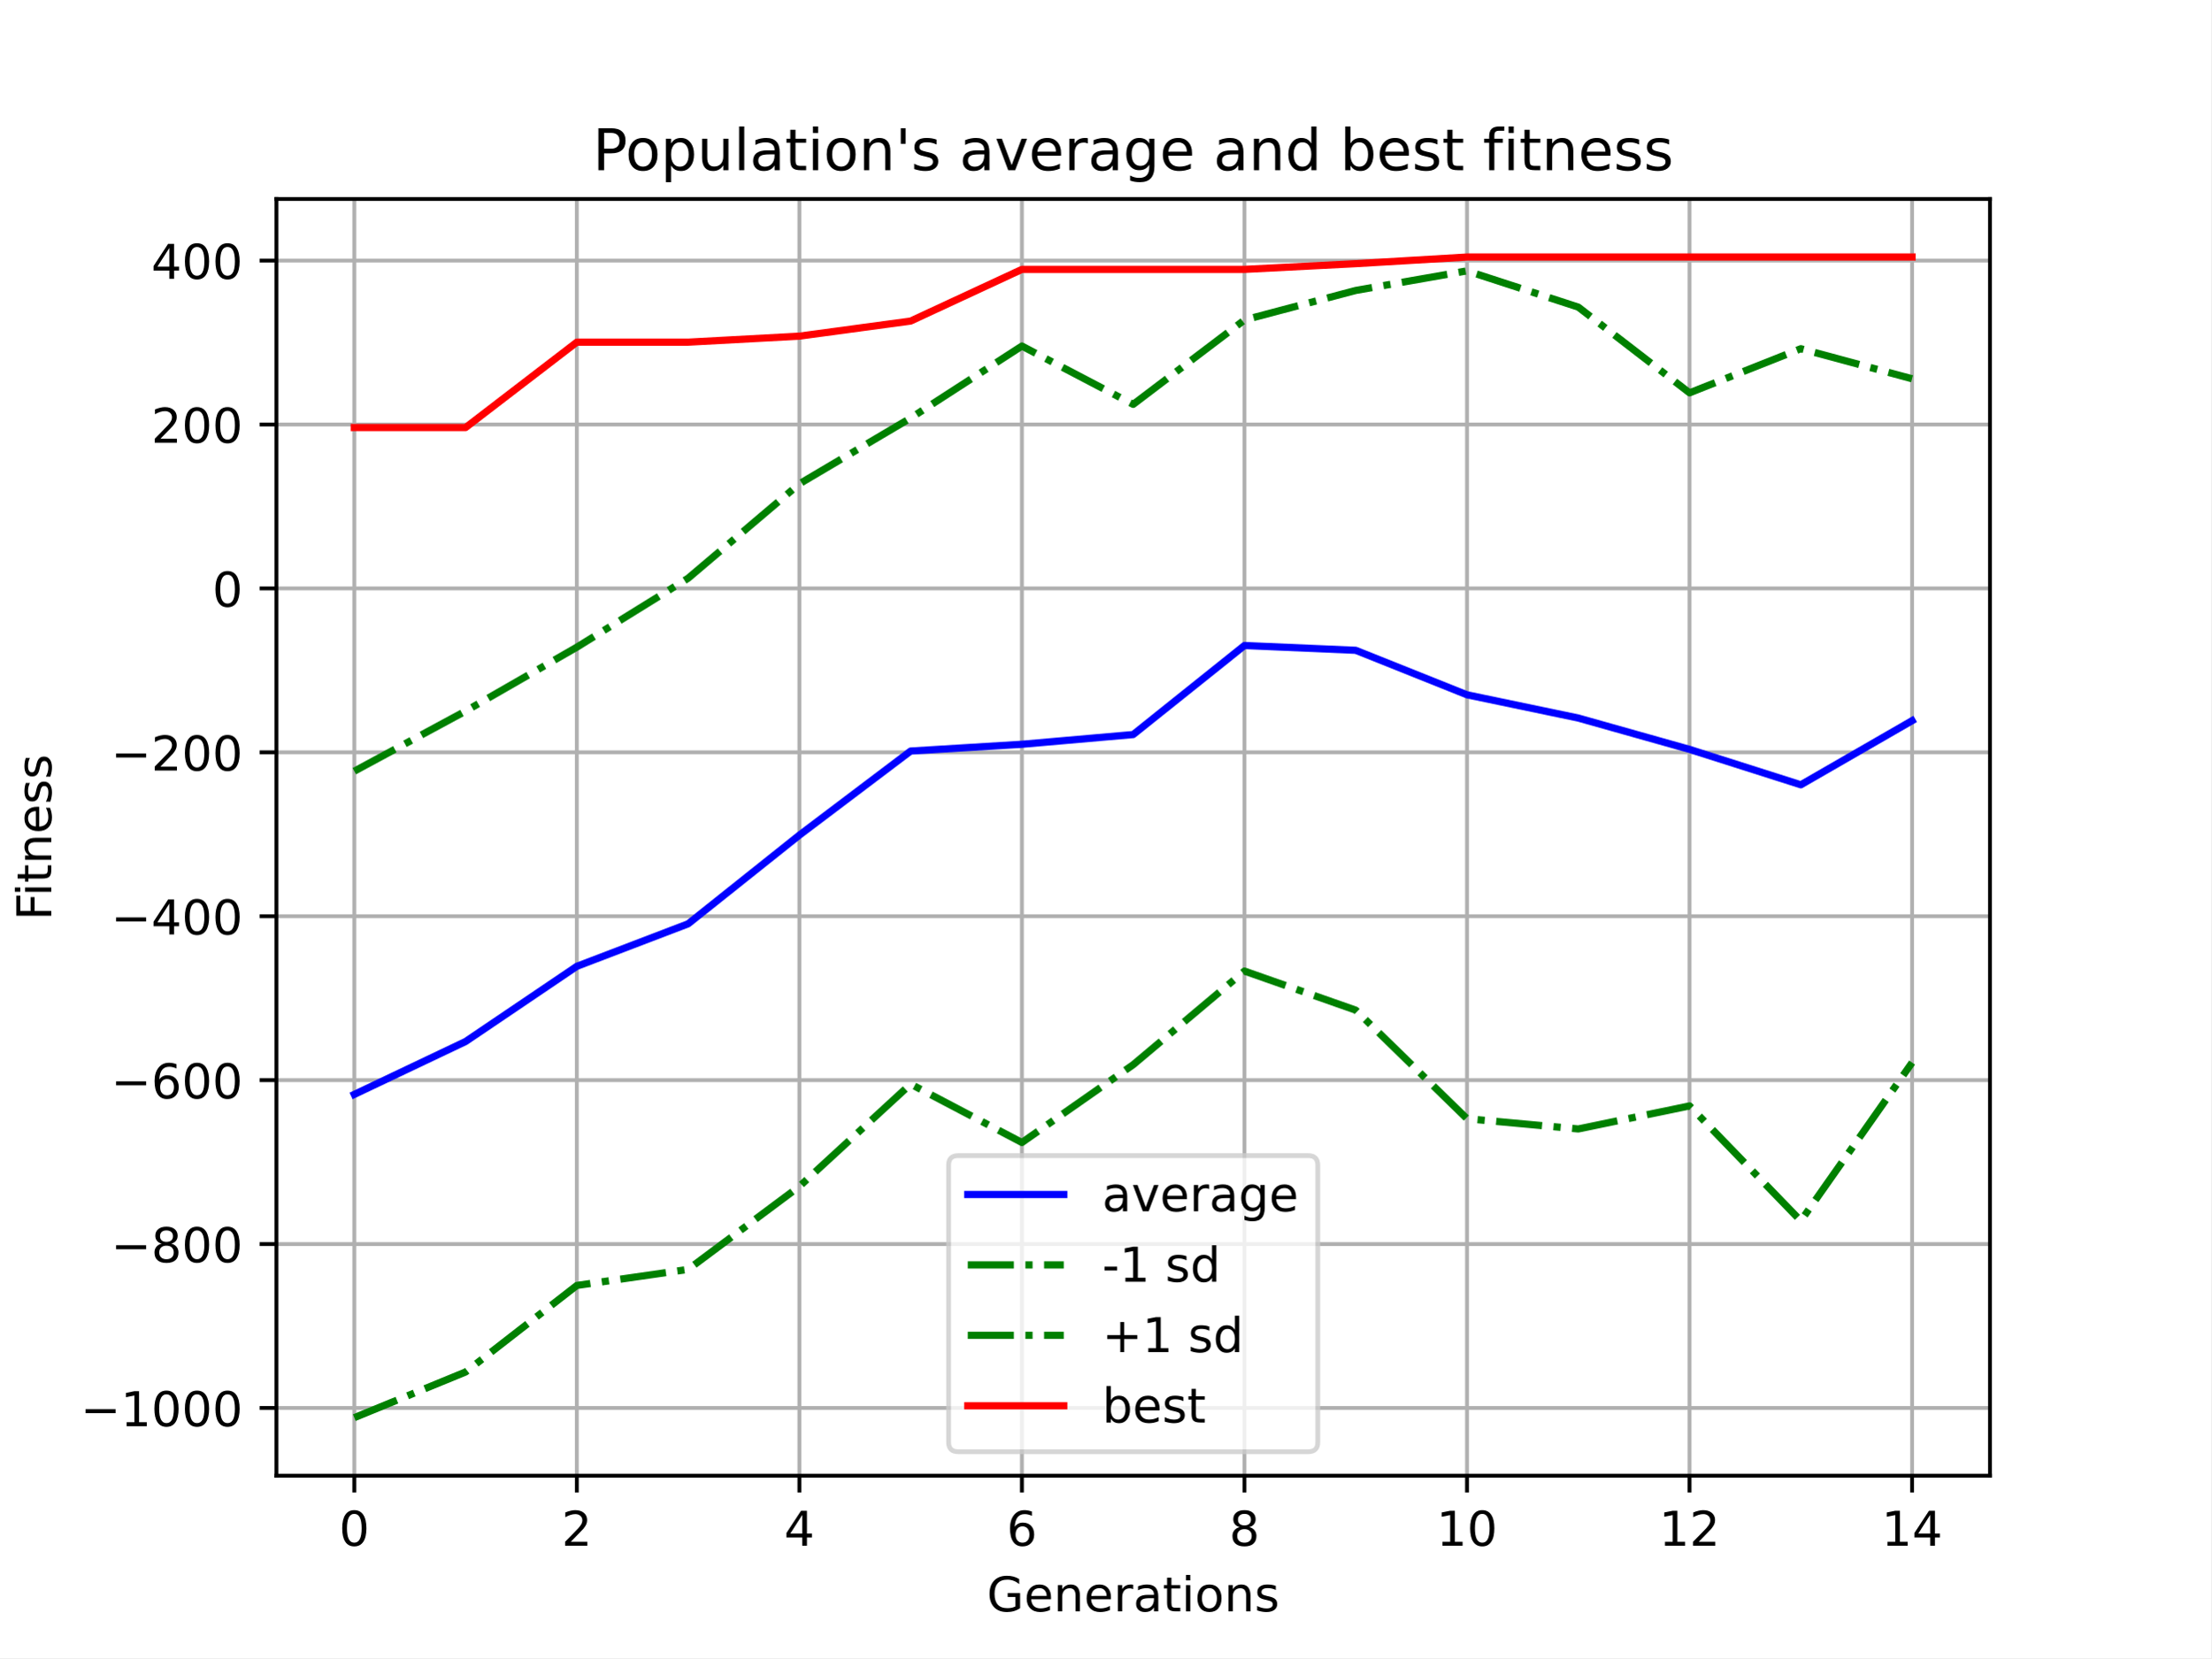
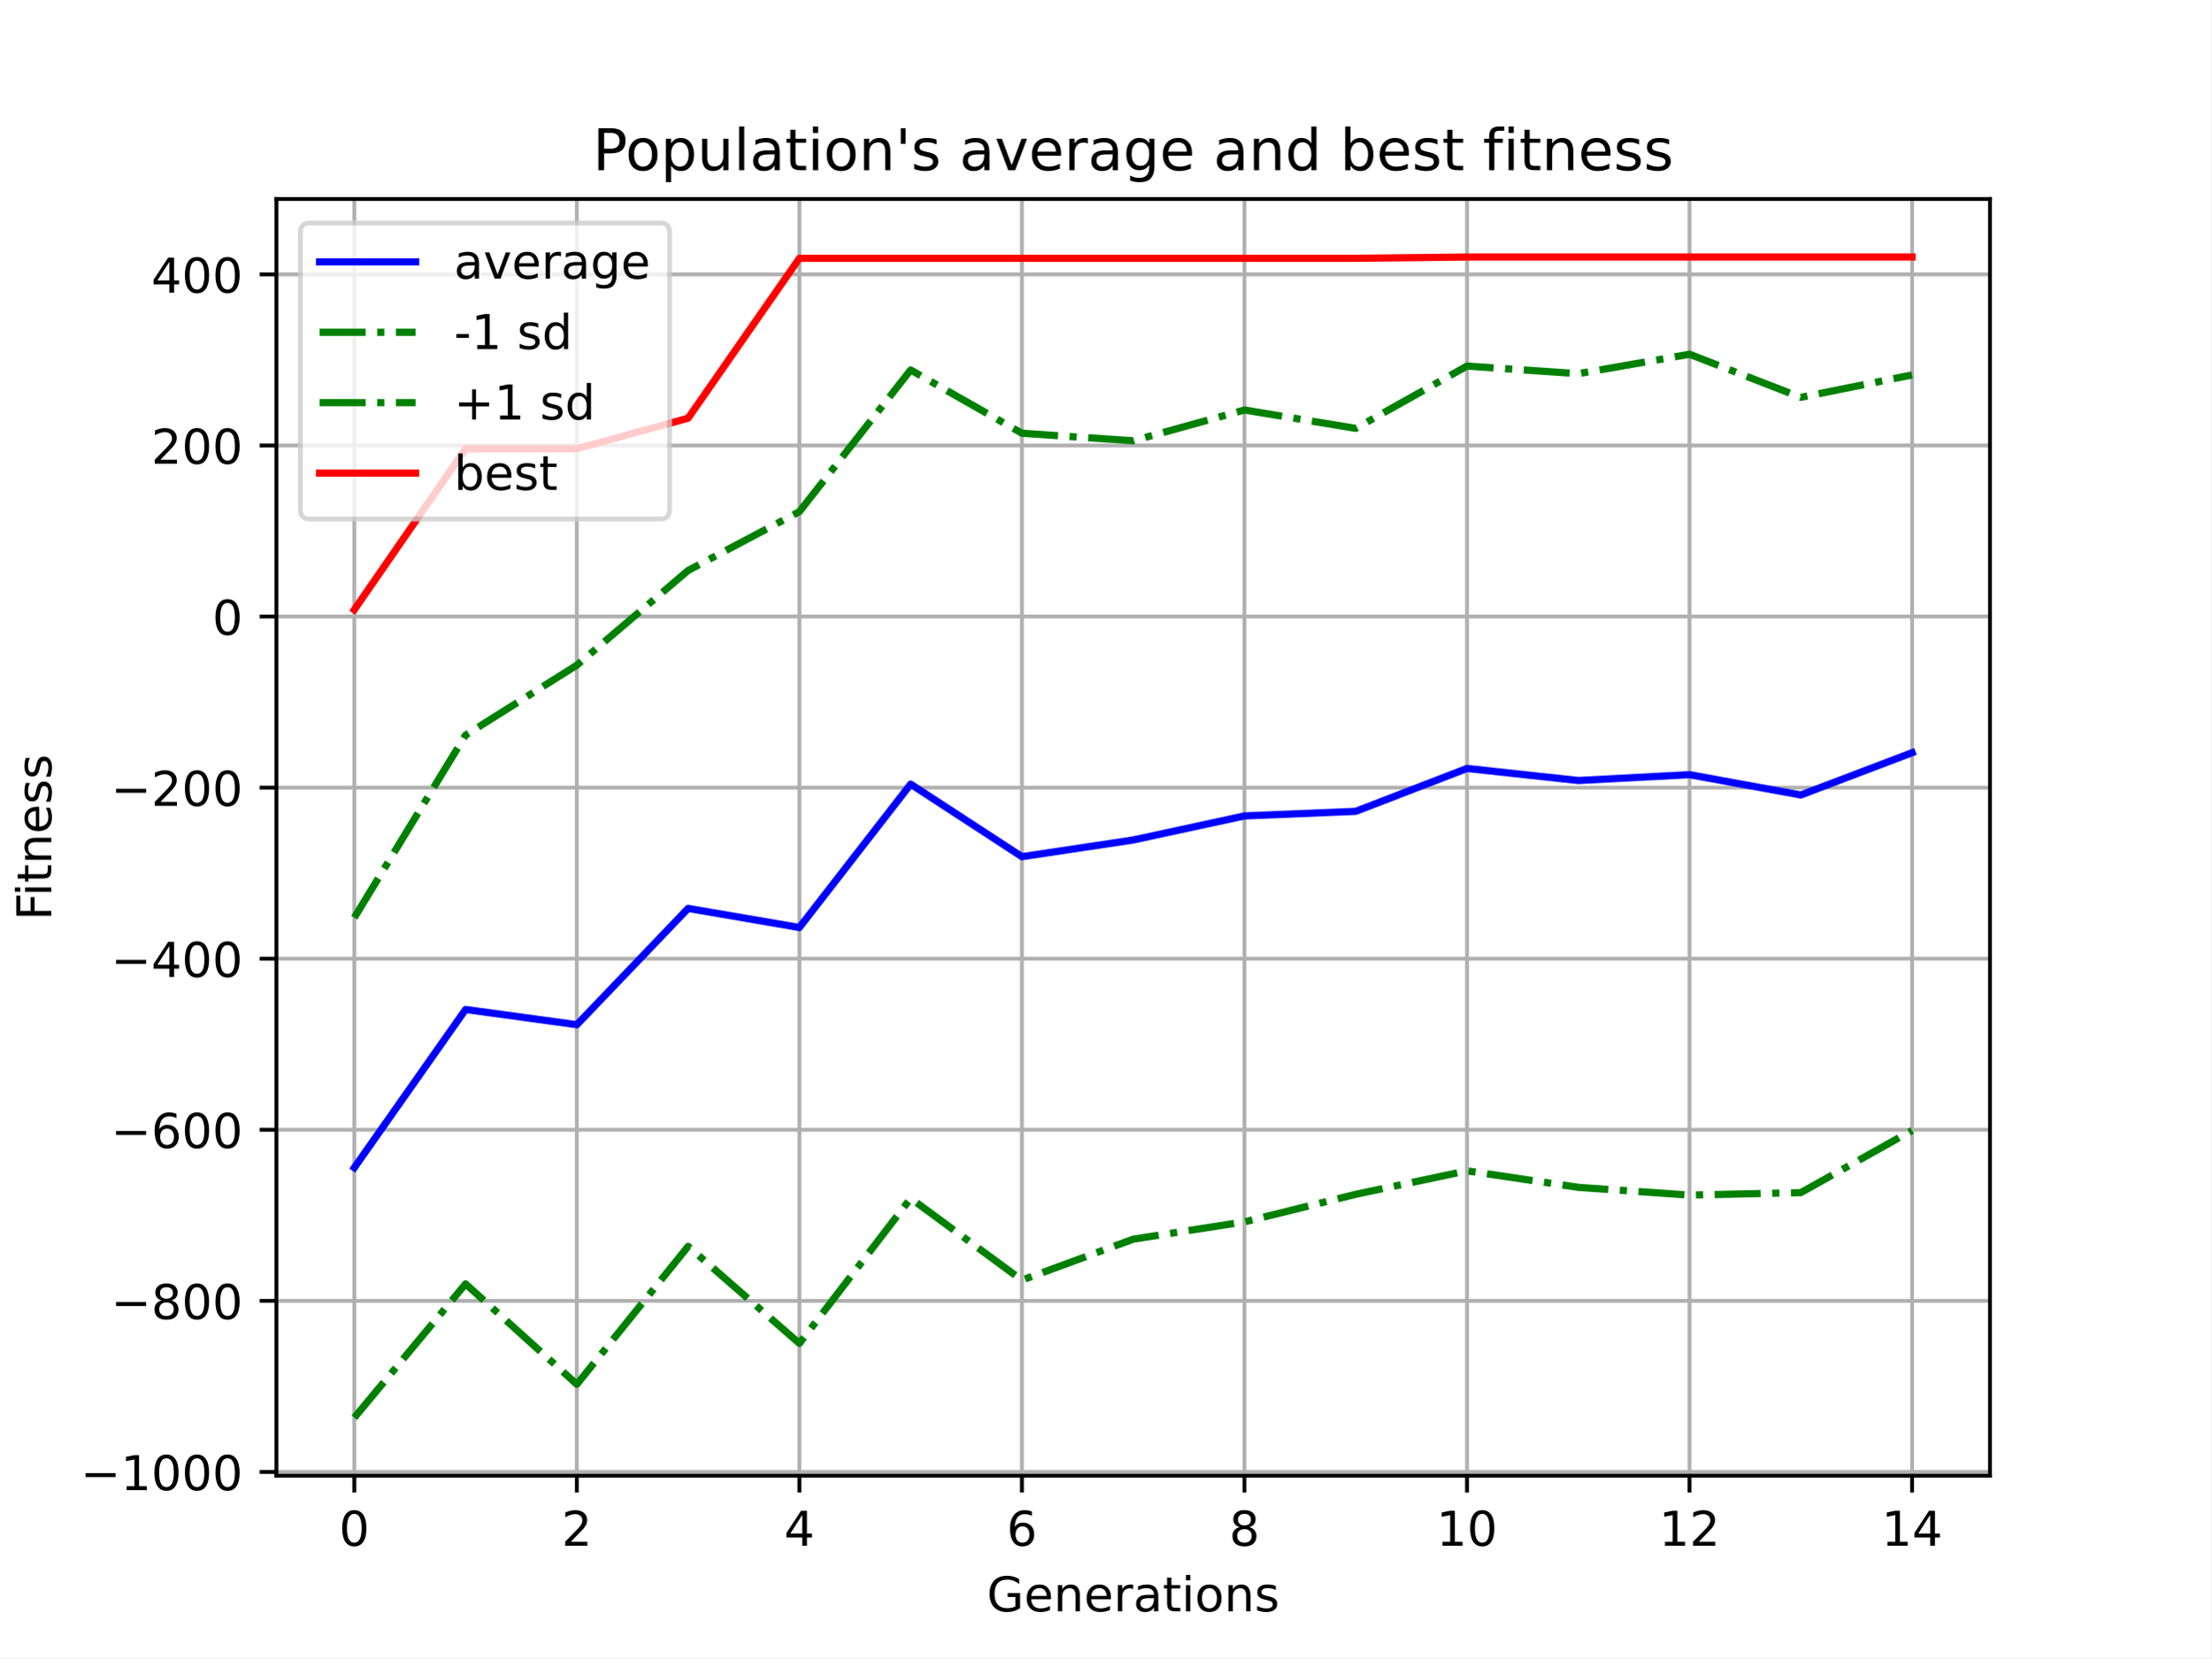
<svg xmlns="http://www.w3.org/2000/svg" xmlns:xlink="http://www.w3.org/1999/xlink" width="460.8pt" height="345.6pt" viewBox="0 0 460.8 345.6" version="1.1">
  <defs>
    <style type="text/css">*{stroke-linejoin: round; stroke-linecap: butt}</style>
  </defs>
  <g id="figure_1">
    <g id="patch_1">
      <path d="M 0 345.6  L 460.8 345.6  L 460.8 0  L 0 0  z " style="fill: #ffffff" />
    </g>
    <g id="axes_1">
      <g id="patch_2">
        <path d="M 57.6 307.584  L 414.72 307.584  L 414.72 41.472  L 57.6 41.472  z " style="fill: #ffffff" />
      </g>
      <g id="matplotlib.axis_1">
        <g id="xtick_1">
          <g id="line2d_1">
-             <path d="M 73.833 307.584  L 73.833 41.472  " clip-path="url(#p3097ae2172)" style="fill: none; stroke: #b0b0b0; stroke-width: 0.8; stroke-linecap: square" />
+             <path d="M 73.833 307.584  L 73.833 41.472  " clip-path="url(#pf14b83d8cf)" style="fill: none; stroke: #b0b0b0; stroke-width: 0.8; stroke-linecap: square" />
          </g>
          <g id="line2d_2">
            <defs>
-               <path id="m34c776d76e" d="M 0 0  L 0 3.5  " style="stroke: #000000; stroke-width: 0.8" />
-             </defs>
-             <g>
-               <use xlink:href="#m34c776d76e" x="73.833" y="307.584" style="stroke: #000000; stroke-width: 0.8" />
+               <path id="m9104fa8e1d" d="M 0 0  L 0 3.5  " style="stroke: #000000; stroke-width: 0.8" />
+             </defs>
+             <g>
+               <use xlink:href="#m9104fa8e1d" x="73.833" y="307.584" style="stroke: #000000; stroke-width: 0.8" />
            </g>
          </g>
          <g id="text_1">
            <g transform="translate(70.65148 322.1824) scale(0.1 -0.1)">
              <defs>
                <path id="DejaVuSans-30" d="M 2034 4250  Q 1547 4250 1301 3770  Q 1056 3291 1056 2328  Q 1056 1369 1301 889  Q 1547 409 2034 409  Q 2525 409 2770 889  Q 3016 1369 3016 2328  Q 3016 3291 2770 3770  Q 2525 4250 2034 4250  z M 2034 4750  Q 2819 4750 3233 4129  Q 3647 3509 3647 2328  Q 3647 1150 3233 529  Q 2819 -91 2034 -91  Q 1250 -91 836 529  Q 422 1150 422 2328  Q 422 3509 836 4129  Q 1250 4750 2034 4750  z " transform="scale(0.015625)" />
              </defs>
              <use xlink:href="#DejaVuSans-30" />
            </g>
          </g>
        </g>
        <g id="xtick_2">
          <g id="line2d_3">
-             <path d="M 120.212 307.584  L 120.212 41.472  " clip-path="url(#p3097ae2172)" style="fill: none; stroke: #b0b0b0; stroke-width: 0.8; stroke-linecap: square" />
+             <path d="M 120.212 307.584  L 120.212 41.472  " clip-path="url(#pf14b83d8cf)" style="fill: none; stroke: #b0b0b0; stroke-width: 0.8; stroke-linecap: square" />
          </g>
          <g id="line2d_4">
            <g>
-               <use xlink:href="#m34c776d76e" x="120.212" y="307.584" style="stroke: #000000; stroke-width: 0.8" />
+               <use xlink:href="#m9104fa8e1d" x="120.212" y="307.584" style="stroke: #000000; stroke-width: 0.8" />
            </g>
          </g>
          <g id="text_2">
            <g transform="translate(117.0307 322.1824) scale(0.1 -0.1)">
              <defs>
                <path id="DejaVuSans-32" d="M 1228 531  L 3431 531  L 3431 0  L 469 0  L 469 531  Q 828 903 1448 1529  Q 2069 2156 2228 2338  Q 2531 2678 2651 2914  Q 2772 3150 2772 3378  Q 2772 3750 2511 3984  Q 2250 4219 1831 4219  Q 1534 4219 1204 4116  Q 875 4013 500 3803  L 500 4441  Q 881 4594 1212 4672  Q 1544 4750 1819 4750  Q 2544 4750 2975 4387  Q 3406 4025 3406 3419  Q 3406 3131 3298 2873  Q 3191 2616 2906 2266  Q 2828 2175 2409 1742  Q 1991 1309 1228 531  z " transform="scale(0.015625)" />
              </defs>
              <use xlink:href="#DejaVuSans-32" />
            </g>
          </g>
        </g>
        <g id="xtick_3">
          <g id="line2d_5">
-             <path d="M 166.591 307.584  L 166.591 41.472  " clip-path="url(#p3097ae2172)" style="fill: none; stroke: #b0b0b0; stroke-width: 0.8; stroke-linecap: square" />
+             <path d="M 166.591 307.584  L 166.591 41.472  " clip-path="url(#pf14b83d8cf)" style="fill: none; stroke: #b0b0b0; stroke-width: 0.8; stroke-linecap: square" />
          </g>
          <g id="line2d_6">
            <g>
-               <use xlink:href="#m34c776d76e" x="166.591" y="307.584" style="stroke: #000000; stroke-width: 0.8" />
+               <use xlink:href="#m9104fa8e1d" x="166.591" y="307.584" style="stroke: #000000; stroke-width: 0.8" />
            </g>
          </g>
          <g id="text_3">
            <g transform="translate(163.4099 322.1824) scale(0.1 -0.1)">
              <defs>
                <path id="DejaVuSans-34" d="M 2419 4116  L 825 1625  L 2419 1625  L 2419 4116  z M 2253 4666  L 3047 4666  L 3047 1625  L 3713 1625  L 3713 1100  L 3047 1100  L 3047 0  L 2419 0  L 2419 1100  L 313 1100  L 313 1709  L 2253 4666  z " transform="scale(0.015625)" />
              </defs>
              <use xlink:href="#DejaVuSans-34" />
            </g>
          </g>
        </g>
        <g id="xtick_4">
          <g id="line2d_7">
-             <path d="M 212.97 307.584  L 212.97 41.472  " clip-path="url(#p3097ae2172)" style="fill: none; stroke: #b0b0b0; stroke-width: 0.8; stroke-linecap: square" />
+             <path d="M 212.97 307.584  L 212.97 41.472  " clip-path="url(#pf14b83d8cf)" style="fill: none; stroke: #b0b0b0; stroke-width: 0.8; stroke-linecap: square" />
          </g>
          <g id="line2d_8">
            <g>
-               <use xlink:href="#m34c776d76e" x="212.97" y="307.584" style="stroke: #000000; stroke-width: 0.8" />
+               <use xlink:href="#m9104fa8e1d" x="212.97" y="307.584" style="stroke: #000000; stroke-width: 0.8" />
            </g>
          </g>
          <g id="text_4">
            <g transform="translate(209.7891 322.1824) scale(0.1 -0.1)">
              <defs>
                <path id="DejaVuSans-36" d="M 2113 2584  Q 1688 2584 1439 2293  Q 1191 2003 1191 1497  Q 1191 994 1439 701  Q 1688 409 2113 409  Q 2538 409 2786 701  Q 3034 994 3034 1497  Q 3034 2003 2786 2293  Q 2538 2584 2113 2584  z M 3366 4563  L 3366 3988  Q 3128 4100 2886 4159  Q 2644 4219 2406 4219  Q 1781 4219 1451 3797  Q 1122 3375 1075 2522  Q 1259 2794 1537 2939  Q 1816 3084 2150 3084  Q 2853 3084 3261 2657  Q 3669 2231 3669 1497  Q 3669 778 3244 343  Q 2819 -91 2113 -91  Q 1303 -91 875 529  Q 447 1150 447 2328  Q 447 3434 972 4092  Q 1497 4750 2381 4750  Q 2619 4750 2861 4703  Q 3103 4656 3366 4563  z " transform="scale(0.015625)" />
              </defs>
              <use xlink:href="#DejaVuSans-36" />
            </g>
          </g>
        </g>
        <g id="xtick_5">
          <g id="line2d_9">
-             <path d="M 259.35 307.584  L 259.35 41.472  " clip-path="url(#p3097ae2172)" style="fill: none; stroke: #b0b0b0; stroke-width: 0.8; stroke-linecap: square" />
+             <path d="M 259.35 307.584  L 259.35 41.472  " clip-path="url(#pf14b83d8cf)" style="fill: none; stroke: #b0b0b0; stroke-width: 0.8; stroke-linecap: square" />
          </g>
          <g id="line2d_10">
            <g>
-               <use xlink:href="#m34c776d76e" x="259.35" y="307.584" style="stroke: #000000; stroke-width: 0.8" />
+               <use xlink:href="#m9104fa8e1d" x="259.35" y="307.584" style="stroke: #000000; stroke-width: 0.8" />
            </g>
          </g>
          <g id="text_5">
            <g transform="translate(256.1684 322.1824) scale(0.1 -0.1)">
              <defs>
                <path id="DejaVuSans-38" d="M 2034 2216  Q 1584 2216 1326 1975  Q 1069 1734 1069 1313  Q 1069 891 1326 650  Q 1584 409 2034 409  Q 2484 409 2743 651  Q 3003 894 3003 1313  Q 3003 1734 2745 1975  Q 2488 2216 2034 2216  z M 1403 2484  Q 997 2584 770 2862  Q 544 3141 544 3541  Q 544 4100 942 4425  Q 1341 4750 2034 4750  Q 2731 4750 3128 4425  Q 3525 4100 3525 3541  Q 3525 3141 3298 2862  Q 3072 2584 2669 2484  Q 3125 2378 3379 2068  Q 3634 1759 3634 1313  Q 3634 634 3220 271  Q 2806 -91 2034 -91  Q 1263 -91 848 271  Q 434 634 434 1313  Q 434 1759 690 2068  Q 947 2378 1403 2484  z M 1172 3481  Q 1172 3119 1398 2916  Q 1625 2713 2034 2713  Q 2441 2713 2670 2916  Q 2900 3119 2900 3481  Q 2900 3844 2670 4047  Q 2441 4250 2034 4250  Q 1625 4250 1398 4047  Q 1172 3844 1172 3481  z " transform="scale(0.015625)" />
              </defs>
              <use xlink:href="#DejaVuSans-38" />
            </g>
          </g>
        </g>
        <g id="xtick_6">
          <g id="line2d_11">
-             <path d="M 305.729 307.584  L 305.729 41.472  " clip-path="url(#p3097ae2172)" style="fill: none; stroke: #b0b0b0; stroke-width: 0.8; stroke-linecap: square" />
+             <path d="M 305.729 307.584  L 305.729 41.472  " clip-path="url(#pf14b83d8cf)" style="fill: none; stroke: #b0b0b0; stroke-width: 0.8; stroke-linecap: square" />
          </g>
          <g id="line2d_12">
            <g>
-               <use xlink:href="#m34c776d76e" x="305.729" y="307.584" style="stroke: #000000; stroke-width: 0.8" />
+               <use xlink:href="#m9104fa8e1d" x="305.729" y="307.584" style="stroke: #000000; stroke-width: 0.8" />
            </g>
          </g>
          <g id="text_6">
            <g transform="translate(299.3663 322.1824) scale(0.1 -0.1)">
              <defs>
                <path id="DejaVuSans-31" d="M 794 531  L 1825 531  L 1825 4091  L 703 3866  L 703 4441  L 1819 4666  L 2450 4666  L 2450 531  L 3481 531  L 3481 0  L 794 0  L 794 531  z " transform="scale(0.015625)" />
              </defs>
              <use xlink:href="#DejaVuSans-31" />
              <use xlink:href="#DejaVuSans-30" x="63.623" />
            </g>
          </g>
        </g>
        <g id="xtick_7">
          <g id="line2d_13">
-             <path d="M 352.108 307.584  L 352.108 41.472  " clip-path="url(#p3097ae2172)" style="fill: none; stroke: #b0b0b0; stroke-width: 0.8; stroke-linecap: square" />
+             <path d="M 352.108 307.584  L 352.108 41.472  " clip-path="url(#pf14b83d8cf)" style="fill: none; stroke: #b0b0b0; stroke-width: 0.8; stroke-linecap: square" />
          </g>
          <g id="line2d_14">
            <g>
-               <use xlink:href="#m34c776d76e" x="352.108" y="307.584" style="stroke: #000000; stroke-width: 0.8" />
+               <use xlink:href="#m9104fa8e1d" x="352.108" y="307.584" style="stroke: #000000; stroke-width: 0.8" />
            </g>
          </g>
          <g id="text_7">
            <g transform="translate(345.7456 322.1824) scale(0.1 -0.1)">
              <use xlink:href="#DejaVuSans-31" />
              <use xlink:href="#DejaVuSans-32" x="63.623" />
            </g>
          </g>
        </g>
        <g id="xtick_8">
          <g id="line2d_15">
-             <path d="M 398.487 307.584  L 398.487 41.472  " clip-path="url(#p3097ae2172)" style="fill: none; stroke: #b0b0b0; stroke-width: 0.8; stroke-linecap: square" />
+             <path d="M 398.487 307.584  L 398.487 41.472  " clip-path="url(#pf14b83d8cf)" style="fill: none; stroke: #b0b0b0; stroke-width: 0.8; stroke-linecap: square" />
          </g>
          <g id="line2d_16">
            <g>
-               <use xlink:href="#m34c776d76e" x="398.487" y="307.584" style="stroke: #000000; stroke-width: 0.8" />
+               <use xlink:href="#m9104fa8e1d" x="398.487" y="307.584" style="stroke: #000000; stroke-width: 0.8" />
            </g>
          </g>
          <g id="text_8">
            <g transform="translate(392.1248 322.1824) scale(0.1 -0.1)">
              <use xlink:href="#DejaVuSans-31" />
              <use xlink:href="#DejaVuSans-34" x="63.623" />
            </g>
          </g>
        </g>
        <g id="text_9">
          <g transform="translate(205.6623 335.8606) scale(0.1 -0.1)">
            <defs>
              <path id="DejaVuSans-47" d="M 3809 666  L 3809 1919  L 2778 1919  L 2778 2438  L 4434 2438  L 4434 434  Q 4069 175 3628 42  Q 3188 -91 2688 -91  Q 1594 -91 976 548  Q 359 1188 359 2328  Q 359 3472 976 4111  Q 1594 4750 2688 4750  Q 3144 4750 3555 4637  Q 3966 4525 4313 4306  L 4313 3634  Q 3963 3931 3569 4081  Q 3175 4231 2741 4231  Q 1884 4231 1454 3753  Q 1025 3275 1025 2328  Q 1025 1384 1454 906  Q 1884 428 2741 428  Q 3075 428 3337 486  Q 3600 544 3809 666  z " transform="scale(0.015625)" />
              <path id="DejaVuSans-65" d="M 3597 1894  L 3597 1613  L 953 1613  Q 991 1019 1311 708  Q 1631 397 2203 397  Q 2534 397 2845 478  Q 3156 559 3463 722  L 3463 178  Q 3153 47 2828 -22  Q 2503 -91 2169 -91  Q 1331 -91 842 396  Q 353 884 353 1716  Q 353 2575 817 3079  Q 1281 3584 2069 3584  Q 2775 3584 3186 3129  Q 3597 2675 3597 1894  z M 3022 2063  Q 3016 2534 2758 2815  Q 2500 3097 2075 3097  Q 1594 3097 1305 2825  Q 1016 2553 972 2059  L 3022 2063  z " transform="scale(0.015625)" />
              <path id="DejaVuSans-6e" d="M 3513 2113  L 3513 0  L 2938 0  L 2938 2094  Q 2938 2591 2744 2837  Q 2550 3084 2163 3084  Q 1697 3084 1428 2787  Q 1159 2491 1159 1978  L 1159 0  L 581 0  L 581 3500  L 1159 3500  L 1159 2956  Q 1366 3272 1645 3428  Q 1925 3584 2291 3584  Q 2894 3584 3203 3211  Q 3513 2838 3513 2113  z " transform="scale(0.015625)" />
              <path id="DejaVuSans-72" d="M 2631 2963  Q 2534 3019 2420 3045  Q 2306 3072 2169 3072  Q 1681 3072 1420 2755  Q 1159 2438 1159 1844  L 1159 0  L 581 0  L 581 3500  L 1159 3500  L 1159 2956  Q 1341 3275 1631 3429  Q 1922 3584 2338 3584  Q 2397 3584 2469 3576  Q 2541 3569 2628 3553  L 2631 2963  z " transform="scale(0.015625)" />
              <path id="DejaVuSans-61" d="M 2194 1759  Q 1497 1759 1228 1600  Q 959 1441 959 1056  Q 959 750 1161 570  Q 1363 391 1709 391  Q 2188 391 2477 730  Q 2766 1069 2766 1631  L 2766 1759  L 2194 1759  z M 3341 1997  L 3341 0  L 2766 0  L 2766 531  Q 2569 213 2275 61  Q 1981 -91 1556 -91  Q 1019 -91 701 211  Q 384 513 384 1019  Q 384 1609 779 1909  Q 1175 2209 1959 2209  L 2766 2209  L 2766 2266  Q 2766 2663 2505 2880  Q 2244 3097 1772 3097  Q 1472 3097 1187 3025  Q 903 2953 641 2809  L 641 3341  Q 956 3463 1253 3523  Q 1550 3584 1831 3584  Q 2591 3584 2966 3190  Q 3341 2797 3341 1997  z " transform="scale(0.015625)" />
              <path id="DejaVuSans-74" d="M 1172 4494  L 1172 3500  L 2356 3500  L 2356 3053  L 1172 3053  L 1172 1153  Q 1172 725 1289 603  Q 1406 481 1766 481  L 2356 481  L 2356 0  L 1766 0  Q 1100 0 847 248  Q 594 497 594 1153  L 594 3053  L 172 3053  L 172 3500  L 594 3500  L 594 4494  L 1172 4494  z " transform="scale(0.015625)" />
              <path id="DejaVuSans-69" d="M 603 3500  L 1178 3500  L 1178 0  L 603 0  L 603 3500  z M 603 4863  L 1178 4863  L 1178 4134  L 603 4134  L 603 4863  z " transform="scale(0.015625)" />
              <path id="DejaVuSans-6f" d="M 1959 3097  Q 1497 3097 1228 2736  Q 959 2375 959 1747  Q 959 1119 1226 758  Q 1494 397 1959 397  Q 2419 397 2687 759  Q 2956 1122 2956 1747  Q 2956 2369 2687 2733  Q 2419 3097 1959 3097  z M 1959 3584  Q 2709 3584 3137 3096  Q 3566 2609 3566 1747  Q 3566 888 3137 398  Q 2709 -91 1959 -91  Q 1206 -91 779 398  Q 353 888 353 1747  Q 353 2609 779 3096  Q 1206 3584 1959 3584  z " transform="scale(0.015625)" />
              <path id="DejaVuSans-73" d="M 2834 3397  L 2834 2853  Q 2591 2978 2328 3040  Q 2066 3103 1784 3103  Q 1356 3103 1142 2972  Q 928 2841 928 2578  Q 928 2378 1081 2264  Q 1234 2150 1697 2047  L 1894 2003  Q 2506 1872 2764 1633  Q 3022 1394 3022 966  Q 3022 478 2636 193  Q 2250 -91 1575 -91  Q 1294 -91 989 -36  Q 684 19 347 128  L 347 722  Q 666 556 975 473  Q 1284 391 1588 391  Q 1994 391 2212 530  Q 2431 669 2431 922  Q 2431 1156 2273 1281  Q 2116 1406 1581 1522  L 1381 1569  Q 847 1681 609 1914  Q 372 2147 372 2553  Q 372 3047 722 3315  Q 1072 3584 1716 3584  Q 2034 3584 2315 3537  Q 2597 3491 2834 3397  z " transform="scale(0.015625)" />
            </defs>
            <use xlink:href="#DejaVuSans-47" />
            <use xlink:href="#DejaVuSans-65" x="77.49" />
            <use xlink:href="#DejaVuSans-6e" x="139.014" />
            <use xlink:href="#DejaVuSans-65" x="202.393" />
            <use xlink:href="#DejaVuSans-72" x="263.916" />
            <use xlink:href="#DejaVuSans-61" x="305.029" />
            <use xlink:href="#DejaVuSans-74" x="366.309" />
            <use xlink:href="#DejaVuSans-69" x="405.518" />
            <use xlink:href="#DejaVuSans-6f" x="433.301" />
            <use xlink:href="#DejaVuSans-6e" x="494.482" />
            <use xlink:href="#DejaVuSans-73" x="557.861" />
          </g>
        </g>
      </g>
      <g id="matplotlib.axis_2">
        <g id="ytick_1">
          <g id="line2d_17">
-             <path d="M 57.6 293.468  L 414.72 293.468  " clip-path="url(#p3097ae2172)" style="fill: none; stroke: #b0b0b0; stroke-width: 0.8; stroke-linecap: square" />
+             <path d="M 57.6 306.796  L 414.72 306.796  " clip-path="url(#pf14b83d8cf)" style="fill: none; stroke: #b0b0b0; stroke-width: 0.8; stroke-linecap: square" />
          </g>
          <g id="line2d_18">
            <defs>
-               <path id="m0f5e01640f" d="M 0 0  L -3.5 0  " style="stroke: #000000; stroke-width: 0.8" />
-             </defs>
-             <g>
-               <use xlink:href="#m0f5e01640f" x="57.6" y="293.468" style="stroke: #000000; stroke-width: 0.8" />
+               <path id="m0e79c2f15e" d="M 0 0  L -3.5 0  " style="stroke: #000000; stroke-width: 0.8" />
+             </defs>
+             <g>
+               <use xlink:href="#m0e79c2f15e" x="57.6" y="306.796" style="stroke: #000000; stroke-width: 0.8" />
            </g>
          </g>
          <g id="text_10">
-             <g transform="translate(16.77031 297.267) scale(0.1 -0.1)">
+             <g transform="translate(16.77031 310.5955) scale(0.1 -0.1)">
              <defs>
                <path id="DejaVuSans-2212" d="M 678 2272  L 4684 2272  L 4684 1741  L 678 1741  L 678 2272  z " transform="scale(0.015625)" />
              </defs>
              <use xlink:href="#DejaVuSans-2212" />
              <use xlink:href="#DejaVuSans-31" x="83.789" />
              <use xlink:href="#DejaVuSans-30" x="147.412" />
              <use xlink:href="#DejaVuSans-30" x="211.035" />
              <use xlink:href="#DejaVuSans-30" x="274.658" />
            </g>
          </g>
        </g>
        <g id="ytick_2">
          <g id="line2d_19">
-             <path d="M 57.6 259.302  L 414.72 259.302  " clip-path="url(#p3097ae2172)" style="fill: none; stroke: #b0b0b0; stroke-width: 0.8; stroke-linecap: square" />
+             <path d="M 57.6 271.138  L 414.72 271.138  " clip-path="url(#pf14b83d8cf)" style="fill: none; stroke: #b0b0b0; stroke-width: 0.8; stroke-linecap: square" />
          </g>
          <g id="line2d_20">
            <g>
-               <use xlink:href="#m0f5e01640f" x="57.6" y="259.302" style="stroke: #000000; stroke-width: 0.8" />
+               <use xlink:href="#m0e79c2f15e" x="57.6" y="271.138" style="stroke: #000000; stroke-width: 0.8" />
            </g>
          </g>
          <g id="text_11">
-             <g transform="translate(23.13281 263.1015) scale(0.1 -0.1)">
+             <g transform="translate(23.13281 274.9373) scale(0.1 -0.1)">
              <use xlink:href="#DejaVuSans-2212" />
              <use xlink:href="#DejaVuSans-38" x="83.789" />
              <use xlink:href="#DejaVuSans-30" x="147.412" />
              <use xlink:href="#DejaVuSans-30" x="211.035" />
            </g>
          </g>
        </g>
        <g id="ytick_3">
          <g id="line2d_21">
-             <path d="M 57.6 225.137  L 414.72 225.137  " clip-path="url(#p3097ae2172)" style="fill: none; stroke: #b0b0b0; stroke-width: 0.8; stroke-linecap: square" />
+             <path d="M 57.6 235.48  L 414.72 235.48  " clip-path="url(#pf14b83d8cf)" style="fill: none; stroke: #b0b0b0; stroke-width: 0.8; stroke-linecap: square" />
          </g>
          <g id="line2d_22">
            <g>
-               <use xlink:href="#m0f5e01640f" x="57.6" y="225.137" style="stroke: #000000; stroke-width: 0.8" />
+               <use xlink:href="#m0e79c2f15e" x="57.6" y="235.48" style="stroke: #000000; stroke-width: 0.8" />
            </g>
          </g>
          <g id="text_12">
-             <g transform="translate(23.13281 228.936) scale(0.1 -0.1)">
+             <g transform="translate(23.13281 239.2791) scale(0.1 -0.1)">
              <use xlink:href="#DejaVuSans-2212" />
              <use xlink:href="#DejaVuSans-36" x="83.789" />
              <use xlink:href="#DejaVuSans-30" x="147.412" />
              <use xlink:href="#DejaVuSans-30" x="211.035" />
            </g>
          </g>
        </g>
        <g id="ytick_4">
          <g id="line2d_23">
-             <path d="M 57.6 190.971  L 414.72 190.971  " clip-path="url(#p3097ae2172)" style="fill: none; stroke: #b0b0b0; stroke-width: 0.8; stroke-linecap: square" />
+             <path d="M 57.6 199.822  L 414.72 199.822  " clip-path="url(#pf14b83d8cf)" style="fill: none; stroke: #b0b0b0; stroke-width: 0.8; stroke-linecap: square" />
          </g>
          <g id="line2d_24">
            <g>
-               <use xlink:href="#m0f5e01640f" x="57.6" y="190.971" style="stroke: #000000; stroke-width: 0.8" />
+               <use xlink:href="#m0e79c2f15e" x="57.6" y="199.822" style="stroke: #000000; stroke-width: 0.8" />
            </g>
          </g>
          <g id="text_13">
-             <g transform="translate(23.13281 194.7706) scale(0.1 -0.1)">
+             <g transform="translate(23.13281 203.621) scale(0.1 -0.1)">
              <use xlink:href="#DejaVuSans-2212" />
              <use xlink:href="#DejaVuSans-34" x="83.789" />
              <use xlink:href="#DejaVuSans-30" x="147.412" />
              <use xlink:href="#DejaVuSans-30" x="211.035" />
            </g>
          </g>
        </g>
        <g id="ytick_5">
          <g id="line2d_25">
-             <path d="M 57.6 156.806  L 414.72 156.806  " clip-path="url(#p3097ae2172)" style="fill: none; stroke: #b0b0b0; stroke-width: 0.8; stroke-linecap: square" />
+             <path d="M 57.6 164.164  L 414.72 164.164  " clip-path="url(#pf14b83d8cf)" style="fill: none; stroke: #b0b0b0; stroke-width: 0.8; stroke-linecap: square" />
          </g>
          <g id="line2d_26">
            <g>
-               <use xlink:href="#m0f5e01640f" x="57.6" y="156.806" style="stroke: #000000; stroke-width: 0.8" />
+               <use xlink:href="#m0e79c2f15e" x="57.6" y="164.164" style="stroke: #000000; stroke-width: 0.8" />
            </g>
          </g>
          <g id="text_14">
-             <g transform="translate(23.13281 160.6051) scale(0.1 -0.1)">
+             <g transform="translate(23.13281 167.9628) scale(0.1 -0.1)">
              <use xlink:href="#DejaVuSans-2212" />
              <use xlink:href="#DejaVuSans-32" x="83.789" />
              <use xlink:href="#DejaVuSans-30" x="147.412" />
              <use xlink:href="#DejaVuSans-30" x="211.035" />
            </g>
          </g>
        </g>
        <g id="ytick_6">
          <g id="line2d_27">
-             <path d="M 57.6 122.64  L 414.72 122.64  " clip-path="url(#p3097ae2172)" style="fill: none; stroke: #b0b0b0; stroke-width: 0.8; stroke-linecap: square" />
+             <path d="M 57.6 128.505  L 414.72 128.505  " clip-path="url(#pf14b83d8cf)" style="fill: none; stroke: #b0b0b0; stroke-width: 0.8; stroke-linecap: square" />
          </g>
          <g id="line2d_28">
            <g>
-               <use xlink:href="#m0f5e01640f" x="57.6" y="122.64" style="stroke: #000000; stroke-width: 0.8" />
+               <use xlink:href="#m0e79c2f15e" x="57.6" y="128.505" style="stroke: #000000; stroke-width: 0.8" />
            </g>
          </g>
          <g id="text_15">
-             <g transform="translate(44.2375 126.4396) scale(0.1 -0.1)">
+             <g transform="translate(44.2375 132.3046) scale(0.1 -0.1)">
              <use xlink:href="#DejaVuSans-30" />
            </g>
          </g>
        </g>
        <g id="ytick_7">
          <g id="line2d_29">
-             <path d="M 57.6 88.475  L 414.72 88.475  " clip-path="url(#p3097ae2172)" style="fill: none; stroke: #b0b0b0; stroke-width: 0.8; stroke-linecap: square" />
+             <path d="M 57.6 92.847  L 414.72 92.847  " clip-path="url(#pf14b83d8cf)" style="fill: none; stroke: #b0b0b0; stroke-width: 0.8; stroke-linecap: square" />
          </g>
          <g id="line2d_30">
            <g>
-               <use xlink:href="#m0f5e01640f" x="57.6" y="88.475" style="stroke: #000000; stroke-width: 0.8" />
+               <use xlink:href="#m0e79c2f15e" x="57.6" y="92.847" style="stroke: #000000; stroke-width: 0.8" />
            </g>
          </g>
          <g id="text_16">
-             <g transform="translate(31.5125 92.2741) scale(0.1 -0.1)">
+             <g transform="translate(31.5125 96.64647) scale(0.1 -0.1)">
              <use xlink:href="#DejaVuSans-32" />
              <use xlink:href="#DejaVuSans-30" x="63.623" />
              <use xlink:href="#DejaVuSans-30" x="127.246" />
            </g>
          </g>
        </g>
        <g id="ytick_8">
          <g id="line2d_31">
-             <path d="M 57.6 54.309  L 414.72 54.309  " clip-path="url(#p3097ae2172)" style="fill: none; stroke: #b0b0b0; stroke-width: 0.8; stroke-linecap: square" />
+             <path d="M 57.6 57.189  L 414.72 57.189  " clip-path="url(#pf14b83d8cf)" style="fill: none; stroke: #b0b0b0; stroke-width: 0.8; stroke-linecap: square" />
          </g>
          <g id="line2d_32">
            <g>
-               <use xlink:href="#m0f5e01640f" x="57.6" y="54.309" style="stroke: #000000; stroke-width: 0.8" />
+               <use xlink:href="#m0e79c2f15e" x="57.6" y="57.189" style="stroke: #000000; stroke-width: 0.8" />
            </g>
          </g>
          <g id="text_17">
-             <g transform="translate(31.5125 58.10861) scale(0.1 -0.1)">
+             <g transform="translate(31.5125 60.98831) scale(0.1 -0.1)">
              <use xlink:href="#DejaVuSans-34" />
              <use xlink:href="#DejaVuSans-30" x="63.623" />
              <use xlink:href="#DejaVuSans-30" x="127.246" />
            </g>
          </g>
        </g>
        <g id="text_18">
          <g transform="translate(10.69063 191.8452) rotate(-90) scale(0.1 -0.1)">
            <defs>
              <path id="DejaVuSans-46" d="M 628 4666  L 3309 4666  L 3309 4134  L 1259 4134  L 1259 2759  L 3109 2759  L 3109 2228  L 1259 2228  L 1259 0  L 628 0  L 628 4666  z " transform="scale(0.015625)" />
            </defs>
            <use xlink:href="#DejaVuSans-46" />
            <use xlink:href="#DejaVuSans-69" x="50.27" />
            <use xlink:href="#DejaVuSans-74" x="78.053" />
            <use xlink:href="#DejaVuSans-6e" x="117.262" />
            <use xlink:href="#DejaVuSans-65" x="180.641" />
            <use xlink:href="#DejaVuSans-73" x="242.164" />
            <use xlink:href="#DejaVuSans-73" x="294.264" />
          </g>
        </g>
      </g>
      <g id="line2d_33">
-         <path d="M 73.833 228.113  L 97.022 217.089  L 120.212 201.411  L 143.402 192.554  L 166.591 174.066  L 189.781 156.541  L 212.97 155.129  L 236.16 153.099  L 259.35 134.542  L 282.539 135.542  L 305.729 144.814  L 328.918 149.659  L 352.108 156.192  L 375.298 163.574  L 398.487 150.209  " clip-path="url(#p3097ae2172)" style="fill: none; stroke: #0000ff; stroke-width: 1.5; stroke-linecap: square" />
+         <path d="M 73.833 243.378  L 97.022 210.408  L 120.212 213.583  L 143.402 189.341  L 166.591 193.321  L 189.781 163.435  L 212.97 178.559  L 236.16 175.077  L 259.35 170.062  L 282.539 169.107  L 305.729 160.166  L 328.918 162.682  L 352.108 161.465  L 375.298 165.698  L 398.487 156.881  " clip-path="url(#pf14b83d8cf)" style="fill: none; stroke: #0000ff; stroke-width: 1.5; stroke-linecap: square" />
      </g>
      <g id="line2d_34">
-         <path d="M 73.833 295.488  L 97.022 285.968  L 120.212 267.933  L 143.402 264.59  L 166.591 247.29  L 189.781 225.956  L 212.97 238.134  L 236.16 221.92  L 259.35 202.403  L 282.539 210.549  L 305.729 233.178  L 328.918 235.312  L 352.108 230.51  L 375.298 254.468  L 398.487 221.478  " clip-path="url(#p3097ae2172)" style="fill: none; stroke-dasharray: 9.6,2.4,1.5,2.4; stroke-dashoffset: 0; stroke: #008000; stroke-width: 1.5" />
+         <path d="M 73.833 295.488  L 97.022 267.601  L 120.212 288.529  L 143.402 259.78  L 166.591 280.006  L 189.781 249.764  L 212.97 266.825  L 236.16 258.289  L 259.35 254.674  L 282.539 248.935  L 305.729 244.04  L 328.918 247.483  L 352.108 249.099  L 375.298 248.584  L 398.487 235.619  " clip-path="url(#pf14b83d8cf)" style="fill: none; stroke-dasharray: 9.6,2.4,1.5,2.4; stroke-dashoffset: 0; stroke: #008000; stroke-width: 1.5" />
      </g>
      <g id="line2d_35">
-         <path d="M 73.833 160.738  L 97.022 148.211  L 120.212 134.889  L 143.402 120.519  L 166.591 100.842  L 189.781 87.125  L 212.97 72.123  L 236.16 84.278  L 259.35 66.682  L 282.539 60.535  L 305.729 56.45  L 328.918 64.005  L 352.108 81.875  L 375.298 72.679  L 398.487 78.94  " clip-path="url(#p3097ae2172)" style="fill: none; stroke-dasharray: 9.6,2.4,1.5,2.4; stroke-dashoffset: 0; stroke: #008000; stroke-width: 1.5" />
+         <path d="M 73.833 191.268  L 97.022 153.214  L 120.212 138.637  L 143.402 118.902  L 166.591 106.636  L 189.781 77.106  L 212.97 90.293  L 236.16 91.865  L 259.35 85.451  L 282.539 89.279  L 305.729 76.291  L 328.918 77.881  L 352.108 73.831  L 375.298 82.812  L 398.487 78.142  " clip-path="url(#pf14b83d8cf)" style="fill: none; stroke-dasharray: 9.6,2.4,1.5,2.4; stroke-dashoffset: 0; stroke: #008000; stroke-width: 1.5" />
      </g>
      <g id="line2d_36">
-         <path d="M 73.833 89.112  L 97.022 89.112  L 120.212 71.314  L 143.402 71.314  L 166.591 70.056  L 189.781 66.91  L 212.97 56.142  L 236.16 56.142  L 259.35 56.142  L 282.539 54.95  L 305.729 53.568  L 328.918 53.568  L 352.108 53.568  L 375.298 53.568  L 398.487 53.568  " clip-path="url(#p3097ae2172)" style="fill: none; stroke: #ff0000; stroke-width: 1.5; stroke-linecap: square" />
+         <path d="M 73.833 127.077  L 97.022 93.535  L 120.212 93.535  L 143.402 87.158  L 166.591 53.83  L 189.781 53.83  L 212.97 53.83  L 236.16 53.83  L 259.35 53.83  L 282.539 53.83  L 305.729 53.568  L 328.918 53.568  L 352.108 53.568  L 375.298 53.568  L 398.487 53.568  " clip-path="url(#pf14b83d8cf)" style="fill: none; stroke: #ff0000; stroke-width: 1.5; stroke-linecap: square" />
      </g>
      <g id="patch_3">
        <path d="M 57.6 307.584  L 57.6 41.472  " style="fill: none; stroke: #000000; stroke-width: 0.8; stroke-linejoin: miter; stroke-linecap: square" />
      </g>
      <g id="patch_4">
        <path d="M 414.72 307.584  L 414.72 41.472  " style="fill: none; stroke: #000000; stroke-width: 0.8; stroke-linejoin: miter; stroke-linecap: square" />
      </g>
      <g id="patch_5">
        <path d="M 57.6 307.584  L 414.72 307.584  " style="fill: none; stroke: #000000; stroke-width: 0.8; stroke-linejoin: miter; stroke-linecap: square" />
      </g>
      <g id="patch_6">
        <path d="M 57.6 41.472  L 414.72 41.472  " style="fill: none; stroke: #000000; stroke-width: 0.8; stroke-linejoin: miter; stroke-linecap: square" />
      </g>
      <g id="text_19">
        <g transform="translate(123.5297 35.472) scale(0.12 -0.12)">
          <defs>
            <path id="DejaVuSans-50" d="M 1259 4147  L 1259 2394  L 2053 2394  Q 2494 2394 2734 2622  Q 2975 2850 2975 3272  Q 2975 3691 2734 3919  Q 2494 4147 2053 4147  L 1259 4147  z M 628 4666  L 2053 4666  Q 2838 4666 3239 4311  Q 3641 3956 3641 3272  Q 3641 2581 3239 2228  Q 2838 1875 2053 1875  L 1259 1875  L 1259 0  L 628 0  L 628 4666  z " transform="scale(0.015625)" />
            <path id="DejaVuSans-70" d="M 1159 525  L 1159 -1331  L 581 -1331  L 581 3500  L 1159 3500  L 1159 2969  Q 1341 3281 1617 3432  Q 1894 3584 2278 3584  Q 2916 3584 3314 3078  Q 3713 2572 3713 1747  Q 3713 922 3314 415  Q 2916 -91 2278 -91  Q 1894 -91 1617 61  Q 1341 213 1159 525  z M 3116 1747  Q 3116 2381 2855 2742  Q 2594 3103 2138 3103  Q 1681 3103 1420 2742  Q 1159 2381 1159 1747  Q 1159 1113 1420 752  Q 1681 391 2138 391  Q 2594 391 2855 752  Q 3116 1113 3116 1747  z " transform="scale(0.015625)" />
            <path id="DejaVuSans-75" d="M 544 1381  L 544 3500  L 1119 3500  L 1119 1403  Q 1119 906 1312 657  Q 1506 409 1894 409  Q 2359 409 2629 706  Q 2900 1003 2900 1516  L 2900 3500  L 3475 3500  L 3475 0  L 2900 0  L 2900 538  Q 2691 219 2414 64  Q 2138 -91 1772 -91  Q 1169 -91 856 284  Q 544 659 544 1381  z M 1991 3584  L 1991 3584  z " transform="scale(0.015625)" />
            <path id="DejaVuSans-6c" d="M 603 4863  L 1178 4863  L 1178 0  L 603 0  L 603 4863  z " transform="scale(0.015625)" />
            <path id="DejaVuSans-27" d="M 1147 4666  L 1147 2931  L 616 2931  L 616 4666  L 1147 4666  z " transform="scale(0.015625)" />
            <path id="DejaVuSans-20" transform="scale(0.015625)" />
            <path id="DejaVuSans-76" d="M 191 3500  L 800 3500  L 1894 563  L 2988 3500  L 3597 3500  L 2284 0  L 1503 0  L 191 3500  z " transform="scale(0.015625)" />
            <path id="DejaVuSans-67" d="M 2906 1791  Q 2906 2416 2648 2759  Q 2391 3103 1925 3103  Q 1463 3103 1205 2759  Q 947 2416 947 1791  Q 947 1169 1205 825  Q 1463 481 1925 481  Q 2391 481 2648 825  Q 2906 1169 2906 1791  z M 3481 434  Q 3481 -459 3084 -895  Q 2688 -1331 1869 -1331  Q 1566 -1331 1297 -1286  Q 1028 -1241 775 -1147  L 775 -588  Q 1028 -725 1275 -790  Q 1522 -856 1778 -856  Q 2344 -856 2625 -561  Q 2906 -266 2906 331  L 2906 616  Q 2728 306 2450 153  Q 2172 0 1784 0  Q 1141 0 747 490  Q 353 981 353 1791  Q 353 2603 747 3093  Q 1141 3584 1784 3584  Q 2172 3584 2450 3431  Q 2728 3278 2906 2969  L 2906 3500  L 3481 3500  L 3481 434  z " transform="scale(0.015625)" />
            <path id="DejaVuSans-64" d="M 2906 2969  L 2906 4863  L 3481 4863  L 3481 0  L 2906 0  L 2906 525  Q 2725 213 2448 61  Q 2172 -91 1784 -91  Q 1150 -91 751 415  Q 353 922 353 1747  Q 353 2572 751 3078  Q 1150 3584 1784 3584  Q 2172 3584 2448 3432  Q 2725 3281 2906 2969  z M 947 1747  Q 947 1113 1208 752  Q 1469 391 1925 391  Q 2381 391 2643 752  Q 2906 1113 2906 1747  Q 2906 2381 2643 2742  Q 2381 3103 1925 3103  Q 1469 3103 1208 2742  Q 947 2381 947 1747  z " transform="scale(0.015625)" />
            <path id="DejaVuSans-62" d="M 3116 1747  Q 3116 2381 2855 2742  Q 2594 3103 2138 3103  Q 1681 3103 1420 2742  Q 1159 2381 1159 1747  Q 1159 1113 1420 752  Q 1681 391 2138 391  Q 2594 391 2855 752  Q 3116 1113 3116 1747  z M 1159 2969  Q 1341 3281 1617 3432  Q 1894 3584 2278 3584  Q 2916 3584 3314 3078  Q 3713 2572 3713 1747  Q 3713 922 3314 415  Q 2916 -91 2278 -91  Q 1894 -91 1617 61  Q 1341 213 1159 525  L 1159 0  L 581 0  L 581 4863  L 1159 4863  L 1159 2969  z " transform="scale(0.015625)" />
            <path id="DejaVuSans-66" d="M 2375 4863  L 2375 4384  L 1825 4384  Q 1516 4384 1395 4259  Q 1275 4134 1275 3809  L 1275 3500  L 2222 3500  L 2222 3053  L 1275 3053  L 1275 0  L 697 0  L 697 3053  L 147 3053  L 147 3500  L 697 3500  L 697 3744  Q 697 4328 969 4595  Q 1241 4863 1831 4863  L 2375 4863  z " transform="scale(0.015625)" />
          </defs>
          <use xlink:href="#DejaVuSans-50" />
          <use xlink:href="#DejaVuSans-6f" x="56.678" />
          <use xlink:href="#DejaVuSans-70" x="117.859" />
          <use xlink:href="#DejaVuSans-75" x="181.336" />
          <use xlink:href="#DejaVuSans-6c" x="244.715" />
          <use xlink:href="#DejaVuSans-61" x="272.498" />
          <use xlink:href="#DejaVuSans-74" x="333.777" />
          <use xlink:href="#DejaVuSans-69" x="372.986" />
          <use xlink:href="#DejaVuSans-6f" x="400.77" />
          <use xlink:href="#DejaVuSans-6e" x="461.951" />
          <use xlink:href="#DejaVuSans-27" x="525.33" />
          <use xlink:href="#DejaVuSans-73" x="552.82" />
          <use xlink:href="#DejaVuSans-20" x="604.92" />
          <use xlink:href="#DejaVuSans-61" x="636.707" />
          <use xlink:href="#DejaVuSans-76" x="697.986" />
          <use xlink:href="#DejaVuSans-65" x="757.166" />
          <use xlink:href="#DejaVuSans-72" x="818.689" />
          <use xlink:href="#DejaVuSans-61" x="859.803" />
          <use xlink:href="#DejaVuSans-67" x="921.082" />
          <use xlink:href="#DejaVuSans-65" x="984.559" />
          <use xlink:href="#DejaVuSans-20" x="1046.082" />
          <use xlink:href="#DejaVuSans-61" x="1077.869" />
          <use xlink:href="#DejaVuSans-6e" x="1139.148" />
          <use xlink:href="#DejaVuSans-64" x="1202.527" />
          <use xlink:href="#DejaVuSans-20" x="1266.004" />
          <use xlink:href="#DejaVuSans-62" x="1297.791" />
          <use xlink:href="#DejaVuSans-65" x="1361.268" />
          <use xlink:href="#DejaVuSans-73" x="1422.791" />
          <use xlink:href="#DejaVuSans-74" x="1474.891" />
          <use xlink:href="#DejaVuSans-20" x="1514.1" />
          <use xlink:href="#DejaVuSans-66" x="1545.887" />
          <use xlink:href="#DejaVuSans-69" x="1581.092" />
          <use xlink:href="#DejaVuSans-74" x="1608.875" />
          <use xlink:href="#DejaVuSans-6e" x="1648.084" />
          <use xlink:href="#DejaVuSans-65" x="1711.463" />
          <use xlink:href="#DejaVuSans-73" x="1772.986" />
          <use xlink:href="#DejaVuSans-73" x="1825.086" />
        </g>
      </g>
      <g id="legend_1">
        <g id="patch_7">
-           <path d="M 199.69 302.584  L 272.63 302.584  Q 274.63 302.584 274.63 300.584  L 274.63 242.871  Q 274.63 240.871 272.63 240.871  L 199.69 240.871  Q 197.69 240.871 197.69 242.871  L 197.69 300.584  Q 197.69 302.584 199.69 302.584  z " style="fill: #ffffff; opacity: 0.8; stroke: #cccccc; stroke-linejoin: miter" />
+           <path d="M 64.6 108.184  L 137.541 108.184  Q 139.541 108.184 139.541 106.184  L 139.541 48.472  Q 139.541 46.472 137.541 46.472  L 64.6 46.472  Q 62.6 46.472 62.6 48.472  L 62.6 106.184  Q 62.6 108.184 64.6 108.184  z " style="fill: #ffffff; opacity: 0.8; stroke: #cccccc; stroke-linejoin: miter" />
        </g>
        <g id="line2d_37">
-           <path d="M 201.69 248.97  L 211.69 248.97  L 221.69 248.97  " style="fill: none; stroke: #0000ff; stroke-width: 1.5; stroke-linecap: square" />
+           <path d="M 66.6 54.57  L 76.6 54.57  L 86.6 54.57  " style="fill: none; stroke: #0000ff; stroke-width: 1.5; stroke-linecap: square" />
        </g>
        <g id="text_20">
-           <g transform="translate(229.6897 252.4699) scale(0.1 -0.1)">
+           <g transform="translate(94.6 58.07044) scale(0.1 -0.1)">
            <use xlink:href="#DejaVuSans-61" />
            <use xlink:href="#DejaVuSans-76" x="61.279" />
            <use xlink:href="#DejaVuSans-65" x="120.459" />
            <use xlink:href="#DejaVuSans-72" x="181.982" />
            <use xlink:href="#DejaVuSans-61" x="223.096" />
            <use xlink:href="#DejaVuSans-67" x="284.375" />
            <use xlink:href="#DejaVuSans-65" x="347.852" />
          </g>
        </g>
        <g id="line2d_38">
-           <path d="M 201.69 263.648  L 211.69 263.648  L 221.69 263.648  " style="fill: none; stroke-dasharray: 9.6,2.4,1.5,2.4; stroke-dashoffset: 0; stroke: #008000; stroke-width: 1.5" />
+           <path d="M 66.6 69.249  L 76.6 69.249  L 86.6 69.249  " style="fill: none; stroke-dasharray: 9.6,2.4,1.5,2.4; stroke-dashoffset: 0; stroke: #008000; stroke-width: 1.5" />
        </g>
        <g id="text_21">
-           <g transform="translate(229.6897 267.1481) scale(0.1 -0.1)">
+           <g transform="translate(94.6 72.74856) scale(0.1 -0.1)">
            <defs>
              <path id="DejaVuSans-2d" d="M 313 2009  L 1997 2009  L 1997 1497  L 313 1497  L 313 2009  z " transform="scale(0.015625)" />
            </defs>
            <use xlink:href="#DejaVuSans-2d" />
            <use xlink:href="#DejaVuSans-31" x="36.084" />
            <use xlink:href="#DejaVuSans-20" x="99.707" />
            <use xlink:href="#DejaVuSans-73" x="131.494" />
            <use xlink:href="#DejaVuSans-64" x="183.594" />
          </g>
        </g>
        <g id="line2d_39">
-           <path d="M 201.69 278.326  L 211.69 278.326  L 221.69 278.326  " style="fill: none; stroke-dasharray: 9.6,2.4,1.5,2.4; stroke-dashoffset: 0; stroke: #008000; stroke-width: 1.5" />
+           <path d="M 66.6 83.927  L 76.6 83.927  L 86.6 83.927  " style="fill: none; stroke-dasharray: 9.6,2.4,1.5,2.4; stroke-dashoffset: 0; stroke: #008000; stroke-width: 1.5" />
        </g>
        <g id="text_22">
-           <g transform="translate(229.6897 281.8262) scale(0.1 -0.1)">
+           <g transform="translate(94.6 87.42669) scale(0.1 -0.1)">
            <defs>
              <path id="DejaVuSans-2b" d="M 2944 4013  L 2944 2272  L 4684 2272  L 4684 1741  L 2944 1741  L 2944 0  L 2419 0  L 2419 1741  L 678 1741  L 678 2272  L 2419 2272  L 2419 4013  L 2944 4013  z " transform="scale(0.015625)" />
            </defs>
            <use xlink:href="#DejaVuSans-2b" />
            <use xlink:href="#DejaVuSans-31" x="83.789" />
            <use xlink:href="#DejaVuSans-20" x="147.412" />
            <use xlink:href="#DejaVuSans-73" x="179.199" />
            <use xlink:href="#DejaVuSans-64" x="231.299" />
          </g>
        </g>
        <g id="line2d_40">
-           <path d="M 201.69 293.004  L 211.69 293.004  L 221.69 293.004  " style="fill: none; stroke: #ff0000; stroke-width: 1.5; stroke-linecap: square" />
+           <path d="M 66.6 98.605  L 76.6 98.605  L 86.6 98.605  " style="fill: none; stroke: #ff0000; stroke-width: 1.5; stroke-linecap: square" />
        </g>
        <g id="text_23">
-           <g transform="translate(229.6897 296.5043) scale(0.1 -0.1)">
+           <g transform="translate(94.6 102.1048) scale(0.1 -0.1)">
            <use xlink:href="#DejaVuSans-62" />
            <use xlink:href="#DejaVuSans-65" x="63.477" />
            <use xlink:href="#DejaVuSans-73" x="125" />
            <use xlink:href="#DejaVuSans-74" x="177.1" />
          </g>
        </g>
      </g>
    </g>
  </g>
  <defs>
-     <clipPath id="p3097ae2172">
+     <clipPath id="pf14b83d8cf">
      <rect x="57.6" y="41.472" width="357.12" height="266.112" />
    </clipPath>
  </defs>
</svg>
